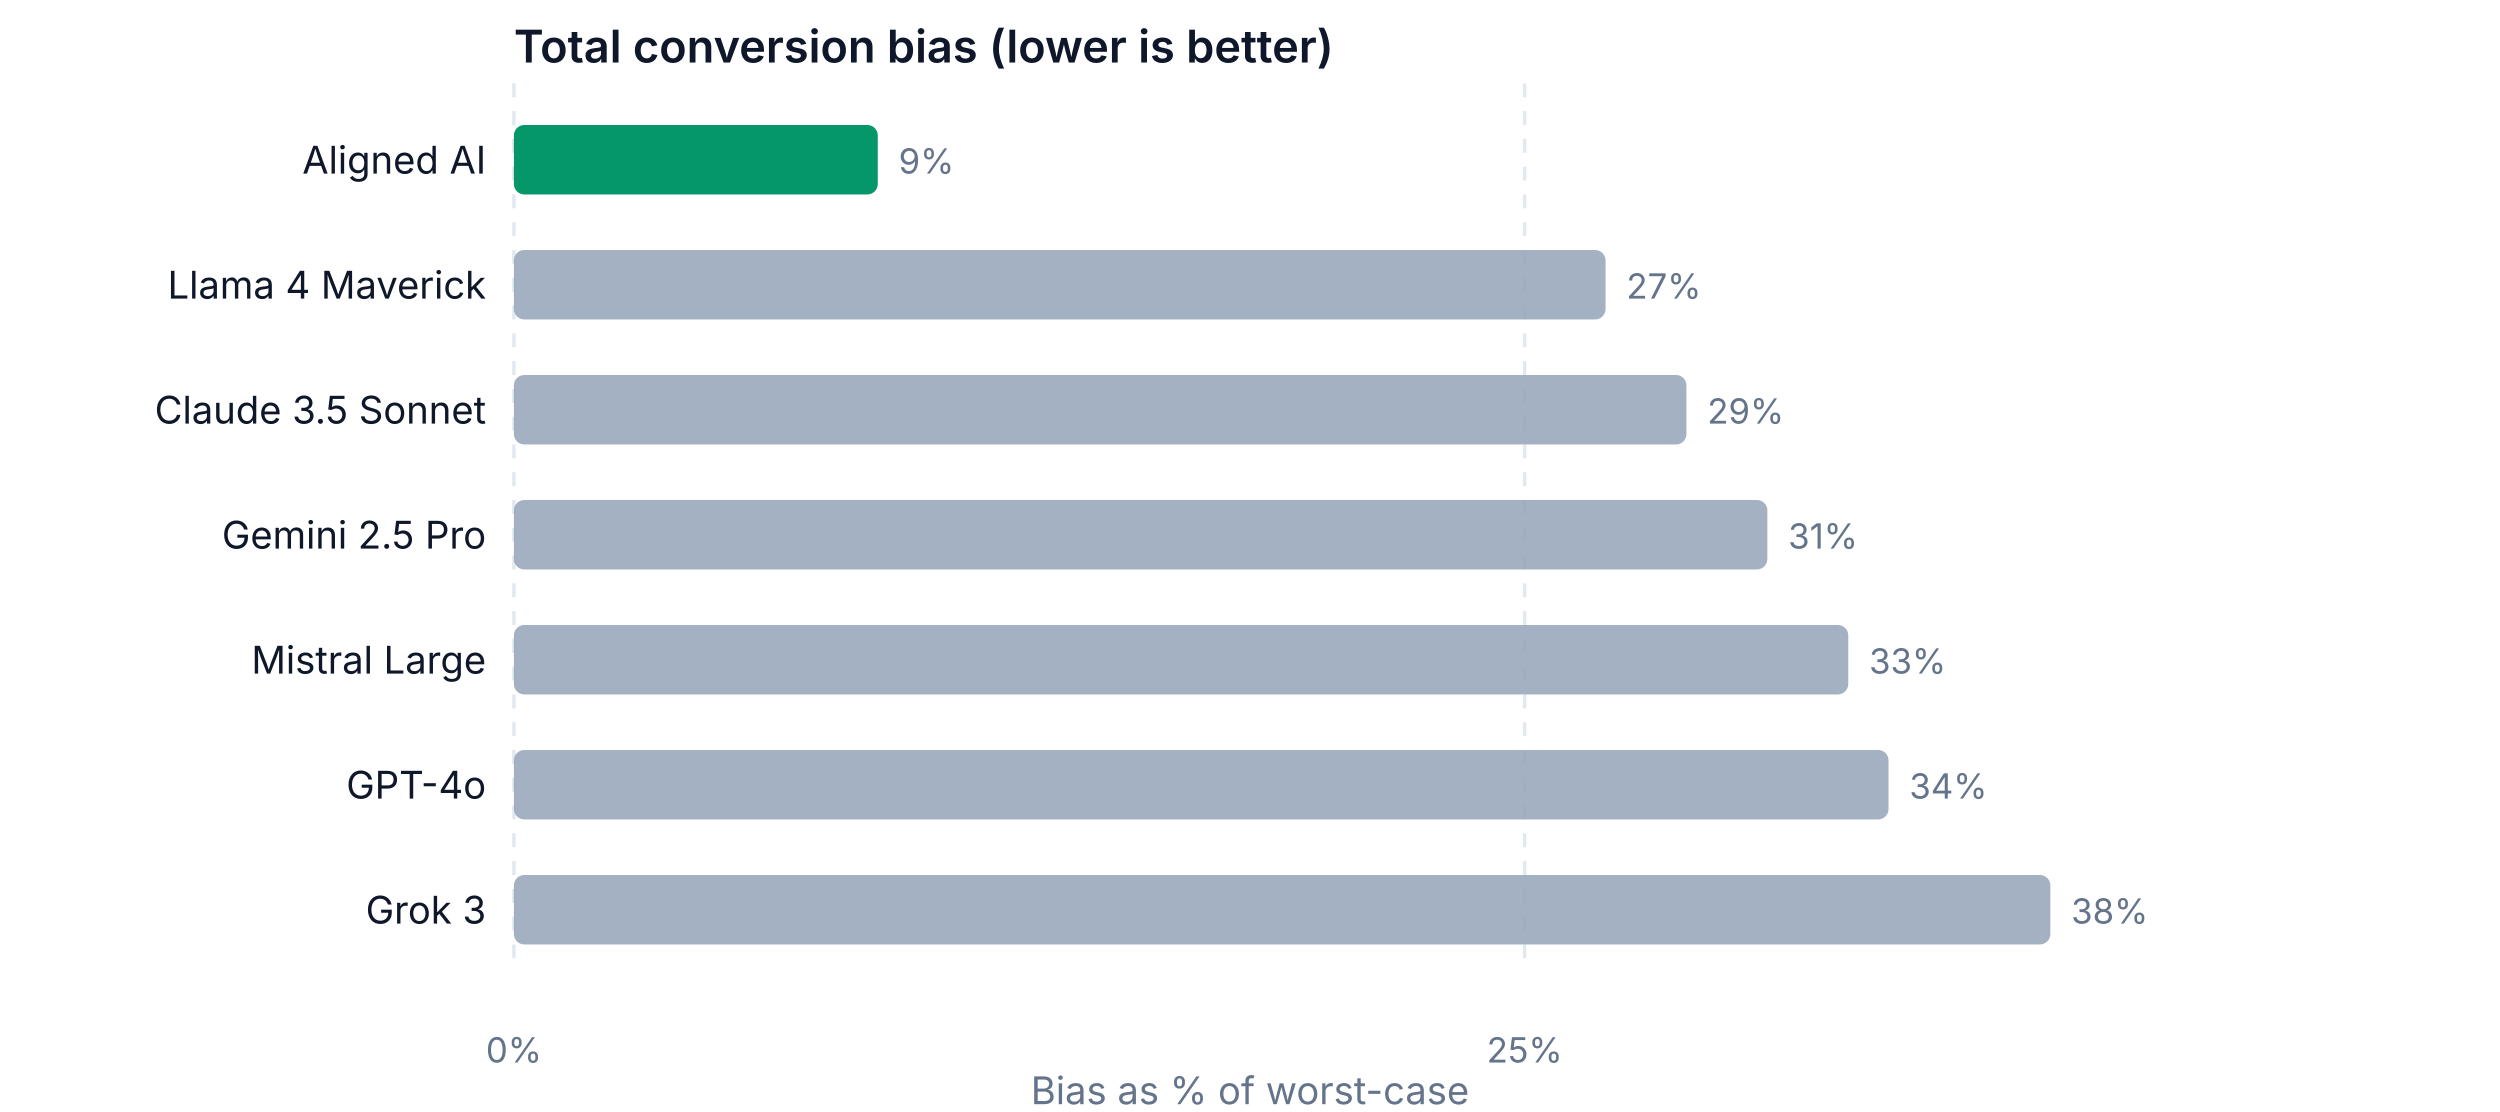
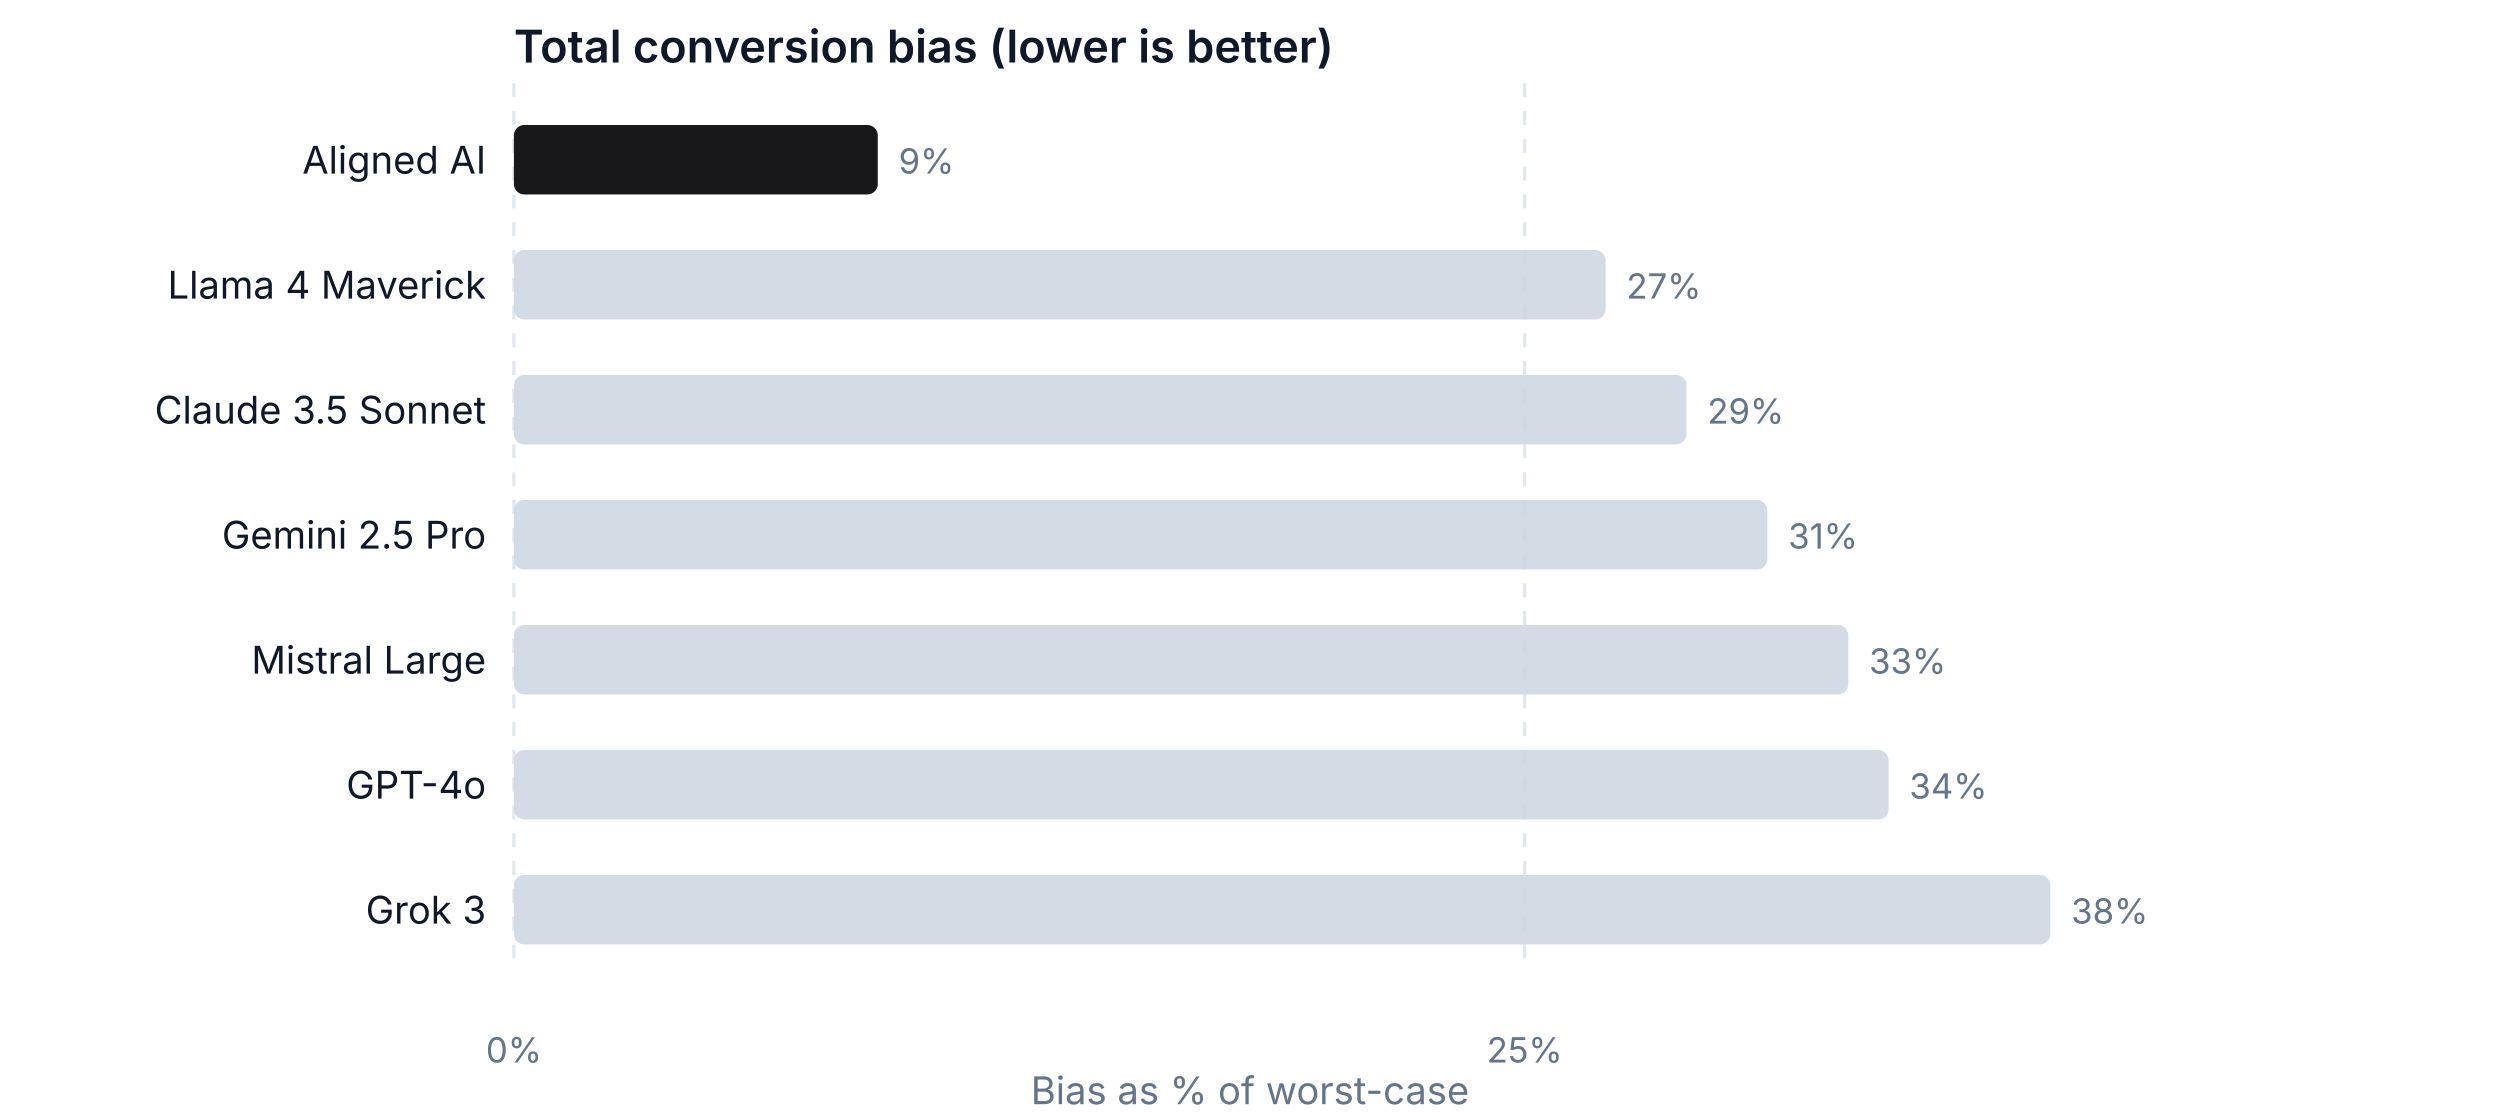
<svg xmlns="http://www.w3.org/2000/svg" viewBox="0 0 720 320" width="720" height="320" role="img" aria-label="Total conversion bias (lower is better)">
  <style>text{font-family:Inter,system-ui,sans-serif}</style>
  <text x="148" y="18" font-size="13" font-weight="600" fill="#0f172a">Total conversion bias (lower is better)</text>
  <line x1="148.0" y1="24" x2="148.0" y2="280" stroke="#e2e8f0" stroke-dasharray="4 4" />
  <text x="148.0" y="306" text-anchor="middle" font-size="10" fill="#64748b">0%</text>
  <line x1="439.1" y1="24" x2="439.1" y2="280" stroke="#e2e8f0" stroke-dasharray="4 4" />
  <text x="439.1" y="306" text-anchor="middle" font-size="10" fill="#64748b">25%</text>
-   <rect x="148" y="36" width="104.8" height="20" rx="3" fill="#059669" fill-opacity="1" />
+   <rect x="148" y="36" width="104.8" height="20" rx="3" fill="#18181b" fill-opacity="1" />
  <text x="140" y="50" text-anchor="end" font-size="11" fill="#0f172a">Aligned AI</text>
  <text x="258.8" y="50" font-size="10" fill="#64748b">9%</text>
-   <rect x="148" y="72" width="314.4" height="20" rx="3" fill="#94a3b8" fill-opacity="0.85" />
+   <rect x="148" y="72" width="314.4" height="20" rx="3" fill="#cbd5e1" fill-opacity="0.85" />
  <text x="140" y="86" text-anchor="end" font-size="11" fill="#0f172a">Llama 4 Maverick</text>
  <text x="468.4" y="86" font-size="10" fill="#64748b">27%</text>
-   <rect x="148" y="108" width="337.7" height="20" rx="3" fill="#94a3b8" fill-opacity="0.85" />
+   <rect x="148" y="108" width="337.7" height="20" rx="3" fill="#cbd5e1" fill-opacity="0.85" />
  <text x="140" y="122" text-anchor="end" font-size="11" fill="#0f172a">Claude 3.5 Sonnet</text>
  <text x="491.7" y="122" font-size="10" fill="#64748b">29%</text>
-   <rect x="148" y="144" width="361.0" height="20" rx="3" fill="#94a3b8" fill-opacity="0.85" />
+   <rect x="148" y="144" width="361.0" height="20" rx="3" fill="#cbd5e1" fill-opacity="0.85" />
  <text x="140" y="158" text-anchor="end" font-size="11" fill="#0f172a">Gemini 2.5 Pro</text>
  <text x="515.0" y="158" font-size="10" fill="#64748b">31%</text>
-   <rect x="148" y="180" width="384.3" height="20" rx="3" fill="#94a3b8" fill-opacity="0.85" />
+   <rect x="148" y="180" width="384.3" height="20" rx="3" fill="#cbd5e1" fill-opacity="0.85" />
  <text x="140" y="194" text-anchor="end" font-size="11" fill="#0f172a">Mistral Large</text>
  <text x="538.3" y="194" font-size="10" fill="#64748b">33%</text>
-   <rect x="148" y="216" width="395.9" height="20" rx="3" fill="#94a3b8" fill-opacity="0.85" />
+   <rect x="148" y="216" width="395.9" height="20" rx="3" fill="#cbd5e1" fill-opacity="0.85" />
  <text x="140" y="230" text-anchor="end" font-size="11" fill="#0f172a">GPT-4o</text>
  <text x="549.9" y="230" font-size="10" fill="#64748b">34%</text>
-   <rect x="148" y="252" width="442.5" height="20" rx="3" fill="#94a3b8" fill-opacity="0.85" />
+   <rect x="148" y="252" width="442.5" height="20" rx="3" fill="#cbd5e1" fill-opacity="0.85" />
  <text x="140" y="266" text-anchor="end" font-size="11" fill="#0f172a">Grok 3</text>
  <text x="596.5" y="266" font-size="10" fill="#64748b">38%</text>
  <text x="360.0" y="318" text-anchor="middle" font-size="11" fill="#64748b">Bias as % of worst-case</text>
</svg>
